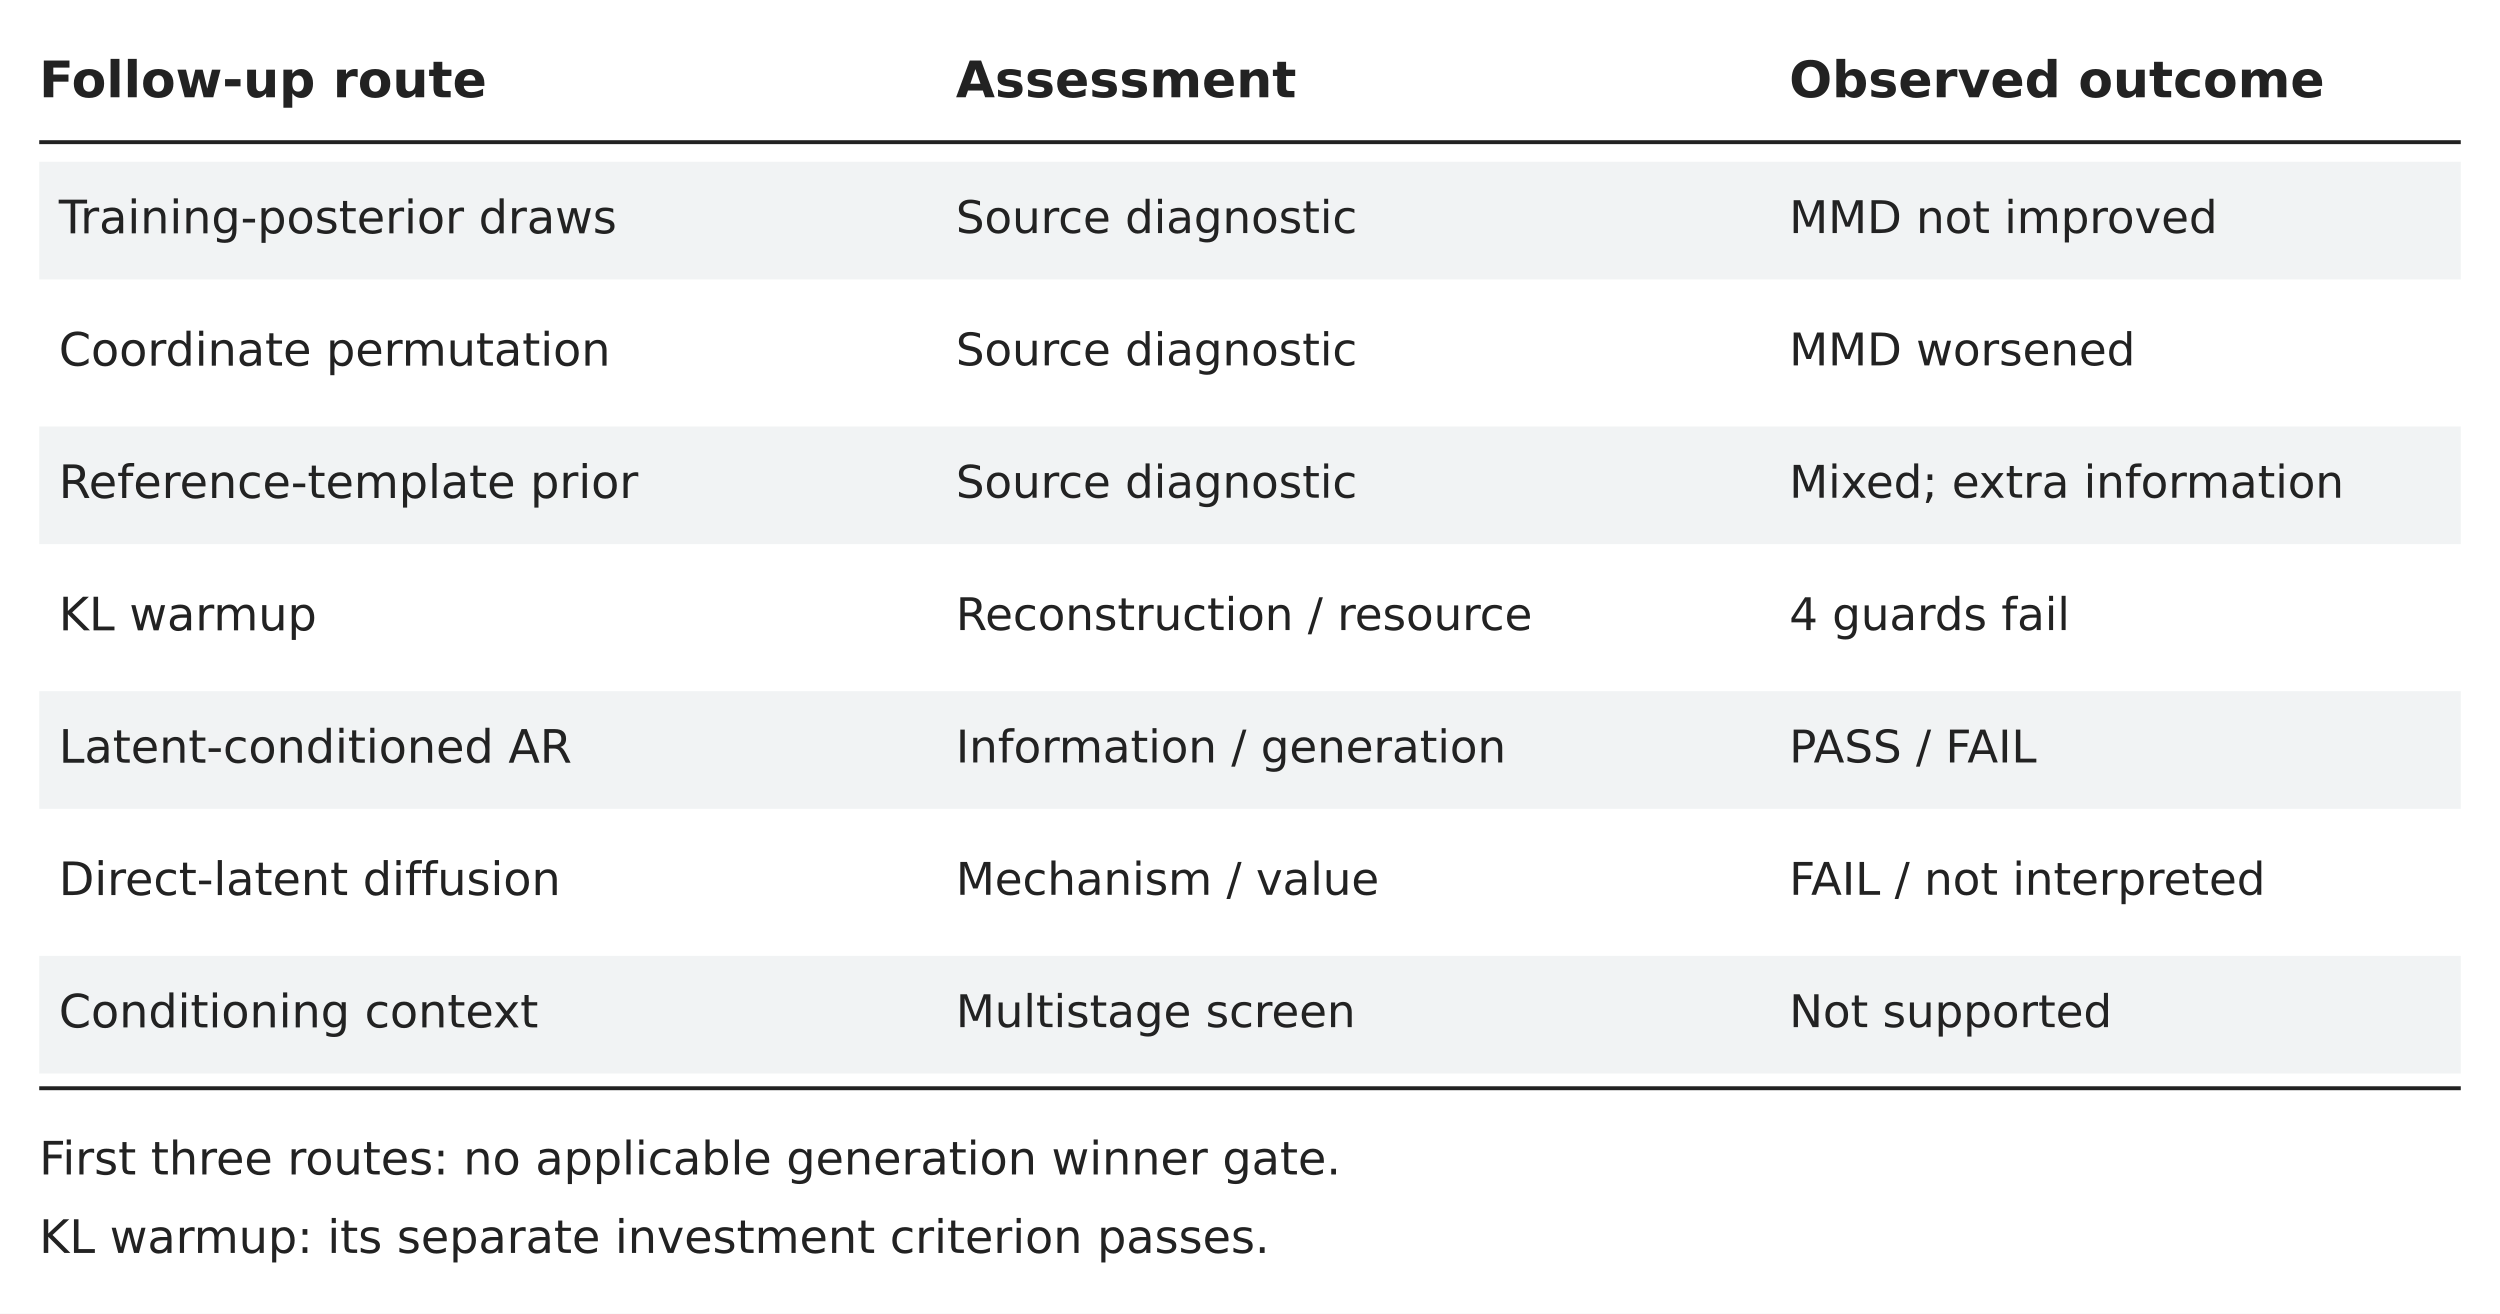
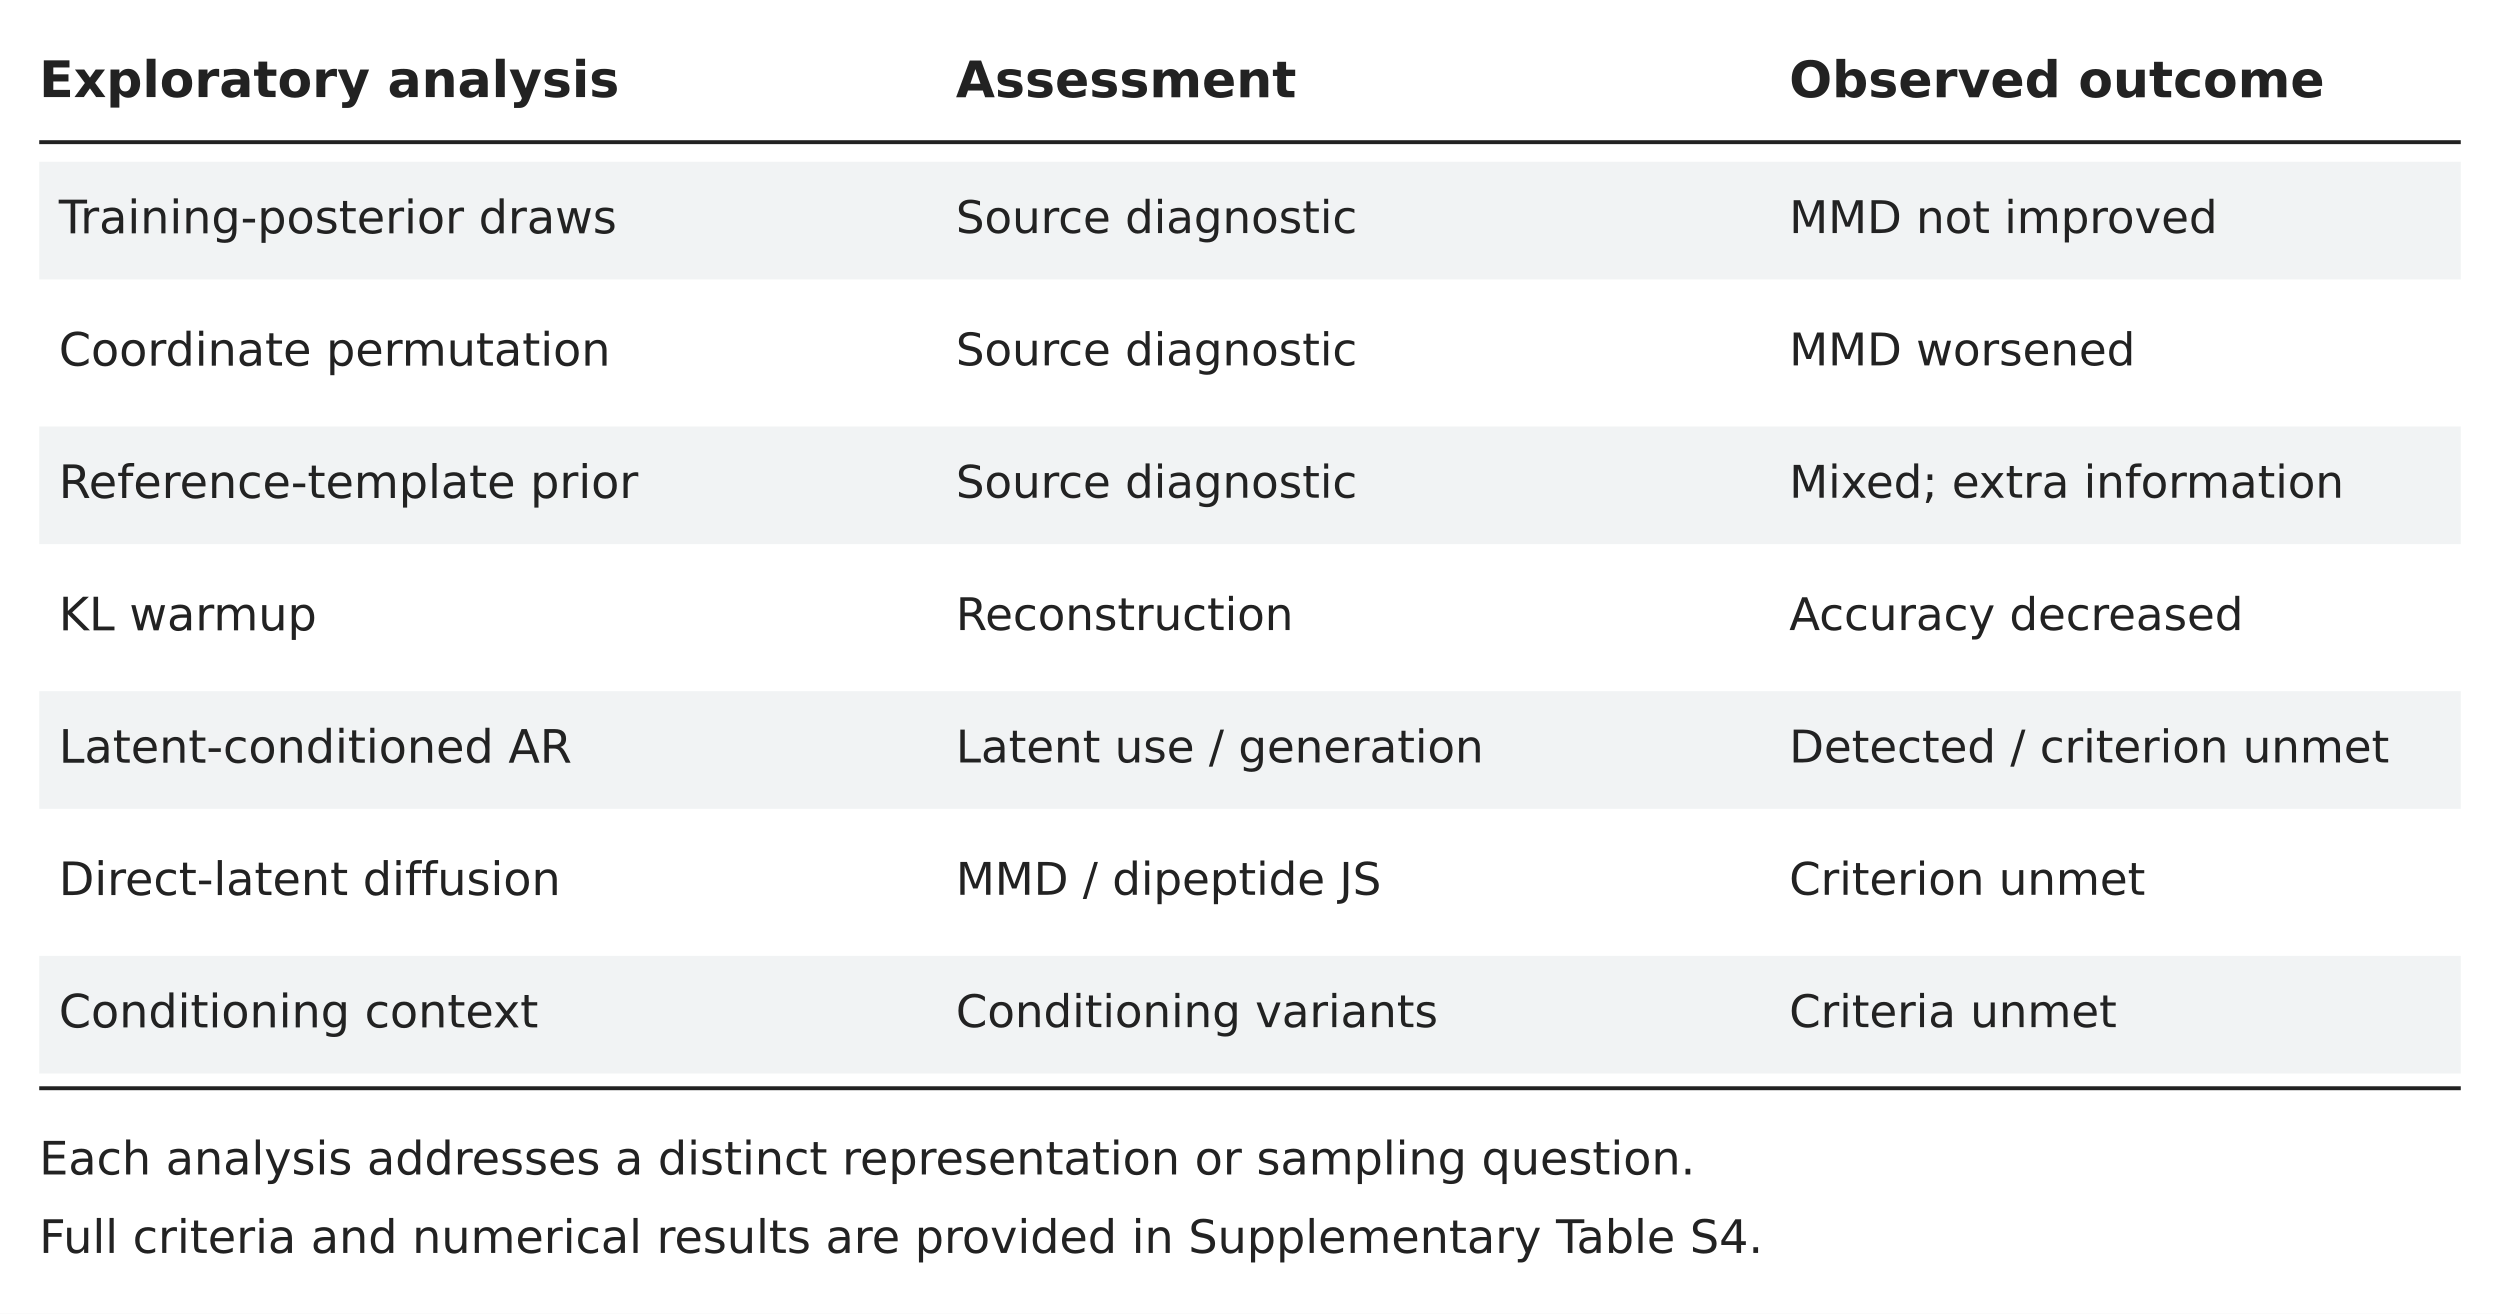
<svg xmlns="http://www.w3.org/2000/svg" width="510pt" height="268pt" viewBox="0 0 510 268" version="1.1">
  <defs>
    <style type="text/css">*{stroke-linejoin: round; stroke-linecap: butt}</style>
  </defs>
  <g id="figure_1">
    <g id="patch_1">
      <path d="M 0 268  L 510 268  L 510 0  L 0 0  z " style="fill: #ffffff" />
    </g>
    <g id="axes_1">
      <g id="patch_2">
        <path d="M 8 57  L 502 57  L 502 33  L 8 33  z " clip-path="url(#pf7eced9ed9)" style="fill: #f1f3f4" />
      </g>
      <g id="patch_3">
        <path d="M 8 111  L 502 111  L 502 87  L 8 87  z " clip-path="url(#pf7eced9ed9)" style="fill: #f1f3f4" />
      </g>
      <g id="patch_4">
        <path d="M 8 165  L 502 165  L 502 141  L 8 141  z " clip-path="url(#pf7eced9ed9)" style="fill: #f1f3f4" />
      </g>
      <g id="patch_5">
        <path d="M 8 219  L 502 219  L 502 195  L 8 195  z " clip-path="url(#pf7eced9ed9)" style="fill: #f1f3f4" />
      </g>
      <g id="line2d_1">
        <path d="M 8 29  L 502 29  " clip-path="url(#pf7eced9ed9)" style="fill: none; stroke: #222222; stroke-width: 0.8" />
      </g>
      <g id="line2d_2">
        <path d="M 8 222  L 502 222  " clip-path="url(#pf7eced9ed9)" style="fill: none; stroke: #222222; stroke-width: 0.8" />
      </g>
      <g id="text_1">
-         <text style="fill: #222222; font: 700 10.3px 'DejaVu Sans'; text-anchor: start" x="8" y="19.842" transform="rotate(-0 8 19.84216)">Follow-up route</text>
+         <text style="fill: #222222; font: 700 10.3px 'DejaVu Sans'; text-anchor: start" x="8" y="19.802" transform="rotate(-0 8 19.80192)">Exploratory analysis</text>
      </g>
      <g id="text_2">
        <text style="fill: #222222; font: 700 10.3px 'DejaVu Sans'; text-anchor: start" x="195" y="19.842" transform="rotate(-0 195 19.84216)">Assessment</text>
      </g>
      <g id="text_3">
        <text style="fill: #222222; font: 700 10.3px 'DejaVu Sans'; text-anchor: start" x="365" y="19.842" transform="rotate(-0 365 19.84216)">Observed outcome</text>
      </g>
      <g id="text_4">
        <text style="fill: #222222; font: 9.4px 'DejaVu Sans'; text-anchor: start" x="12" y="47.594" transform="rotate(-0 12 47.59381)">Training-posterior draws</text>
      </g>
      <g id="text_5">
        <text style="fill: #222222; font: 9.2px 'DejaVu Sans'; text-anchor: start" x="195" y="47.539" transform="rotate(-0 195 47.53863)">Source diagnostic</text>
      </g>
      <g id="text_6">
        <text style="fill: #222222; font: 9.2px 'DejaVu Sans'; text-anchor: start" x="365" y="47.539" transform="rotate(-0 365 47.53863)">MMD not improved</text>
      </g>
      <g id="text_7">
        <text style="fill: #222222; font: 9.4px 'DejaVu Sans'; text-anchor: start" x="12" y="74.594" transform="rotate(-0 12 74.59381)">Coordinate permutation</text>
      </g>
      <g id="text_8">
        <text style="fill: #222222; font: 9.2px 'DejaVu Sans'; text-anchor: start" x="195" y="74.539" transform="rotate(-0 195 74.53862)">Source diagnostic</text>
      </g>
      <g id="text_9">
        <text style="fill: #222222; font: 9.2px 'DejaVu Sans'; text-anchor: start" x="365" y="74.539" transform="rotate(-0 365 74.53862)">MMD worsened</text>
      </g>
      <g id="text_10">
        <text style="fill: #222222; font: 9.4px 'DejaVu Sans'; text-anchor: start" x="12" y="101.594" transform="rotate(-0 12 101.5938)">Reference-template prior</text>
      </g>
      <g id="text_11">
        <text style="fill: #222222; font: 9.2px 'DejaVu Sans'; text-anchor: start" x="195" y="101.539" transform="rotate(-0 195 101.5386)">Source diagnostic</text>
      </g>
      <g id="text_12">
        <text style="fill: #222222; font: 9.2px 'DejaVu Sans'; text-anchor: start" x="365" y="101.539" transform="rotate(-0 365 101.5386)">Mixed; extra information</text>
      </g>
      <g id="text_13">
        <text style="fill: #222222; font: 9.4px 'DejaVu Sans'; text-anchor: start" x="12" y="128.594" transform="rotate(-0 12 128.5938)">KL warmup</text>
      </g>
      <g id="text_14">
-         <text style="fill: #222222; font: 9.2px 'DejaVu Sans'; text-anchor: start" x="195" y="128.539" transform="rotate(-0 195 128.5386)">Reconstruction / resource</text>
+         <text style="fill: #222222; font: 9.2px 'DejaVu Sans'; text-anchor: start" x="195" y="128.539" transform="rotate(-0 195 128.5386)">Reconstruction</text>
      </g>
      <g id="text_15">
-         <text style="fill: #222222; font: 9.2px 'DejaVu Sans'; text-anchor: start" x="365" y="128.539" transform="rotate(-0 365 128.5386)">4 guards fail</text>
+         <text style="fill: #222222; font: 9.2px 'DejaVu Sans'; text-anchor: start" x="365" y="128.539" transform="rotate(-0 365 128.5386)">Accuracy decreased</text>
      </g>
      <g id="text_16">
        <text style="fill: #222222; font: 9.4px 'DejaVu Sans'; text-anchor: start" x="12" y="155.594" transform="rotate(-0 12 155.5938)">Latent-conditioned AR</text>
      </g>
      <g id="text_17">
-         <text style="fill: #222222; font: 9.2px 'DejaVu Sans'; text-anchor: start" x="195" y="155.539" transform="rotate(-0 195 155.5386)">Information / generation</text>
+         <text style="fill: #222222; font: 9.2px 'DejaVu Sans'; text-anchor: start" x="195" y="155.539" transform="rotate(-0 195 155.5386)">Latent use / generation</text>
      </g>
      <g id="text_18">
-         <text style="fill: #222222; font: 9.2px 'DejaVu Sans'; text-anchor: start" x="365" y="155.539" transform="rotate(-0 365 155.5386)">PASS / FAIL</text>
+         <text style="fill: #222222; font: 9.2px 'DejaVu Sans'; text-anchor: start" x="365" y="155.539" transform="rotate(-0 365 155.5386)">Detected / criterion unmet</text>
      </g>
      <g id="text_19">
        <text style="fill: #222222; font: 9.4px 'DejaVu Sans'; text-anchor: start" x="12" y="182.594" transform="rotate(-0 12 182.5938)">Direct-latent diffusion</text>
      </g>
      <g id="text_20">
-         <text style="fill: #222222; font: 9.2px 'DejaVu Sans'; text-anchor: start" x="195" y="182.539" transform="rotate(-0 195 182.5386)">Mechanism / value</text>
+         <text style="fill: #222222; font: 9.2px 'DejaVu Sans'; text-anchor: start" x="195" y="182.539" transform="rotate(-0 195 182.5386)">MMD / dipeptide JS</text>
      </g>
      <g id="text_21">
-         <text style="fill: #222222; font: 9.2px 'DejaVu Sans'; text-anchor: start" x="365" y="182.539" transform="rotate(-0 365 182.5386)">FAIL / not interpreted</text>
+         <text style="fill: #222222; font: 9.2px 'DejaVu Sans'; text-anchor: start" x="365" y="182.539" transform="rotate(-0 365 182.5386)">Criterion unmet</text>
      </g>
      <g id="text_22">
        <text style="fill: #222222; font: 9.4px 'DejaVu Sans'; text-anchor: start" x="12" y="209.594" transform="rotate(-0 12 209.5938)">Conditioning context</text>
      </g>
      <g id="text_23">
-         <text style="fill: #222222; font: 9.2px 'DejaVu Sans'; text-anchor: start" x="195" y="209.539" transform="rotate(-0 195 209.5386)">Multistage screen</text>
+         <text style="fill: #222222; font: 9.2px 'DejaVu Sans'; text-anchor: start" x="195" y="209.539" transform="rotate(-0 195 209.5386)">Conditioning variants</text>
      </g>
      <g id="text_24">
-         <text style="fill: #222222; font: 9.2px 'DejaVu Sans'; text-anchor: start" x="365" y="209.539" transform="rotate(-0 365 209.5386)">Not supported</text>
+         <text style="fill: #222222; font: 9.2px 'DejaVu Sans'; text-anchor: start" x="365" y="209.539" transform="rotate(-0 365 209.5386)">Criteria unmet</text>
      </g>
      <g id="text_25">
-         <text style="fill: #222222; font: 9.4px 'DejaVu Sans'; text-anchor: start" x="8" y="239.594" transform="rotate(-0 8 239.5938)">First three routes: no applicable generation winner gate.</text>
+         <text style="fill: #222222; font: 9.4px 'DejaVu Sans'; text-anchor: start" x="8" y="239.594" transform="rotate(-0 8 239.5938)">Each analysis addresses a distinct representation or sampling question.</text>
      </g>
      <g id="text_26">
-         <text style="fill: #222222; font: 9.4px 'DejaVu Sans'; text-anchor: start" x="8" y="255.594" transform="rotate(-0 8 255.5938)">KL warmup: its separate investment criterion passes.</text>
+         <text style="fill: #222222; font: 9.4px 'DejaVu Sans'; text-anchor: start" x="8" y="255.594" transform="rotate(-0 8 255.5938)">Full criteria and numerical results are provided in Supplementary Table S4.</text>
      </g>
    </g>
  </g>
  <defs>
    <clipPath id="pf7eced9ed9">
      <rect x="0" y="0" width="510" height="268" />
    </clipPath>
  </defs>
</svg>
